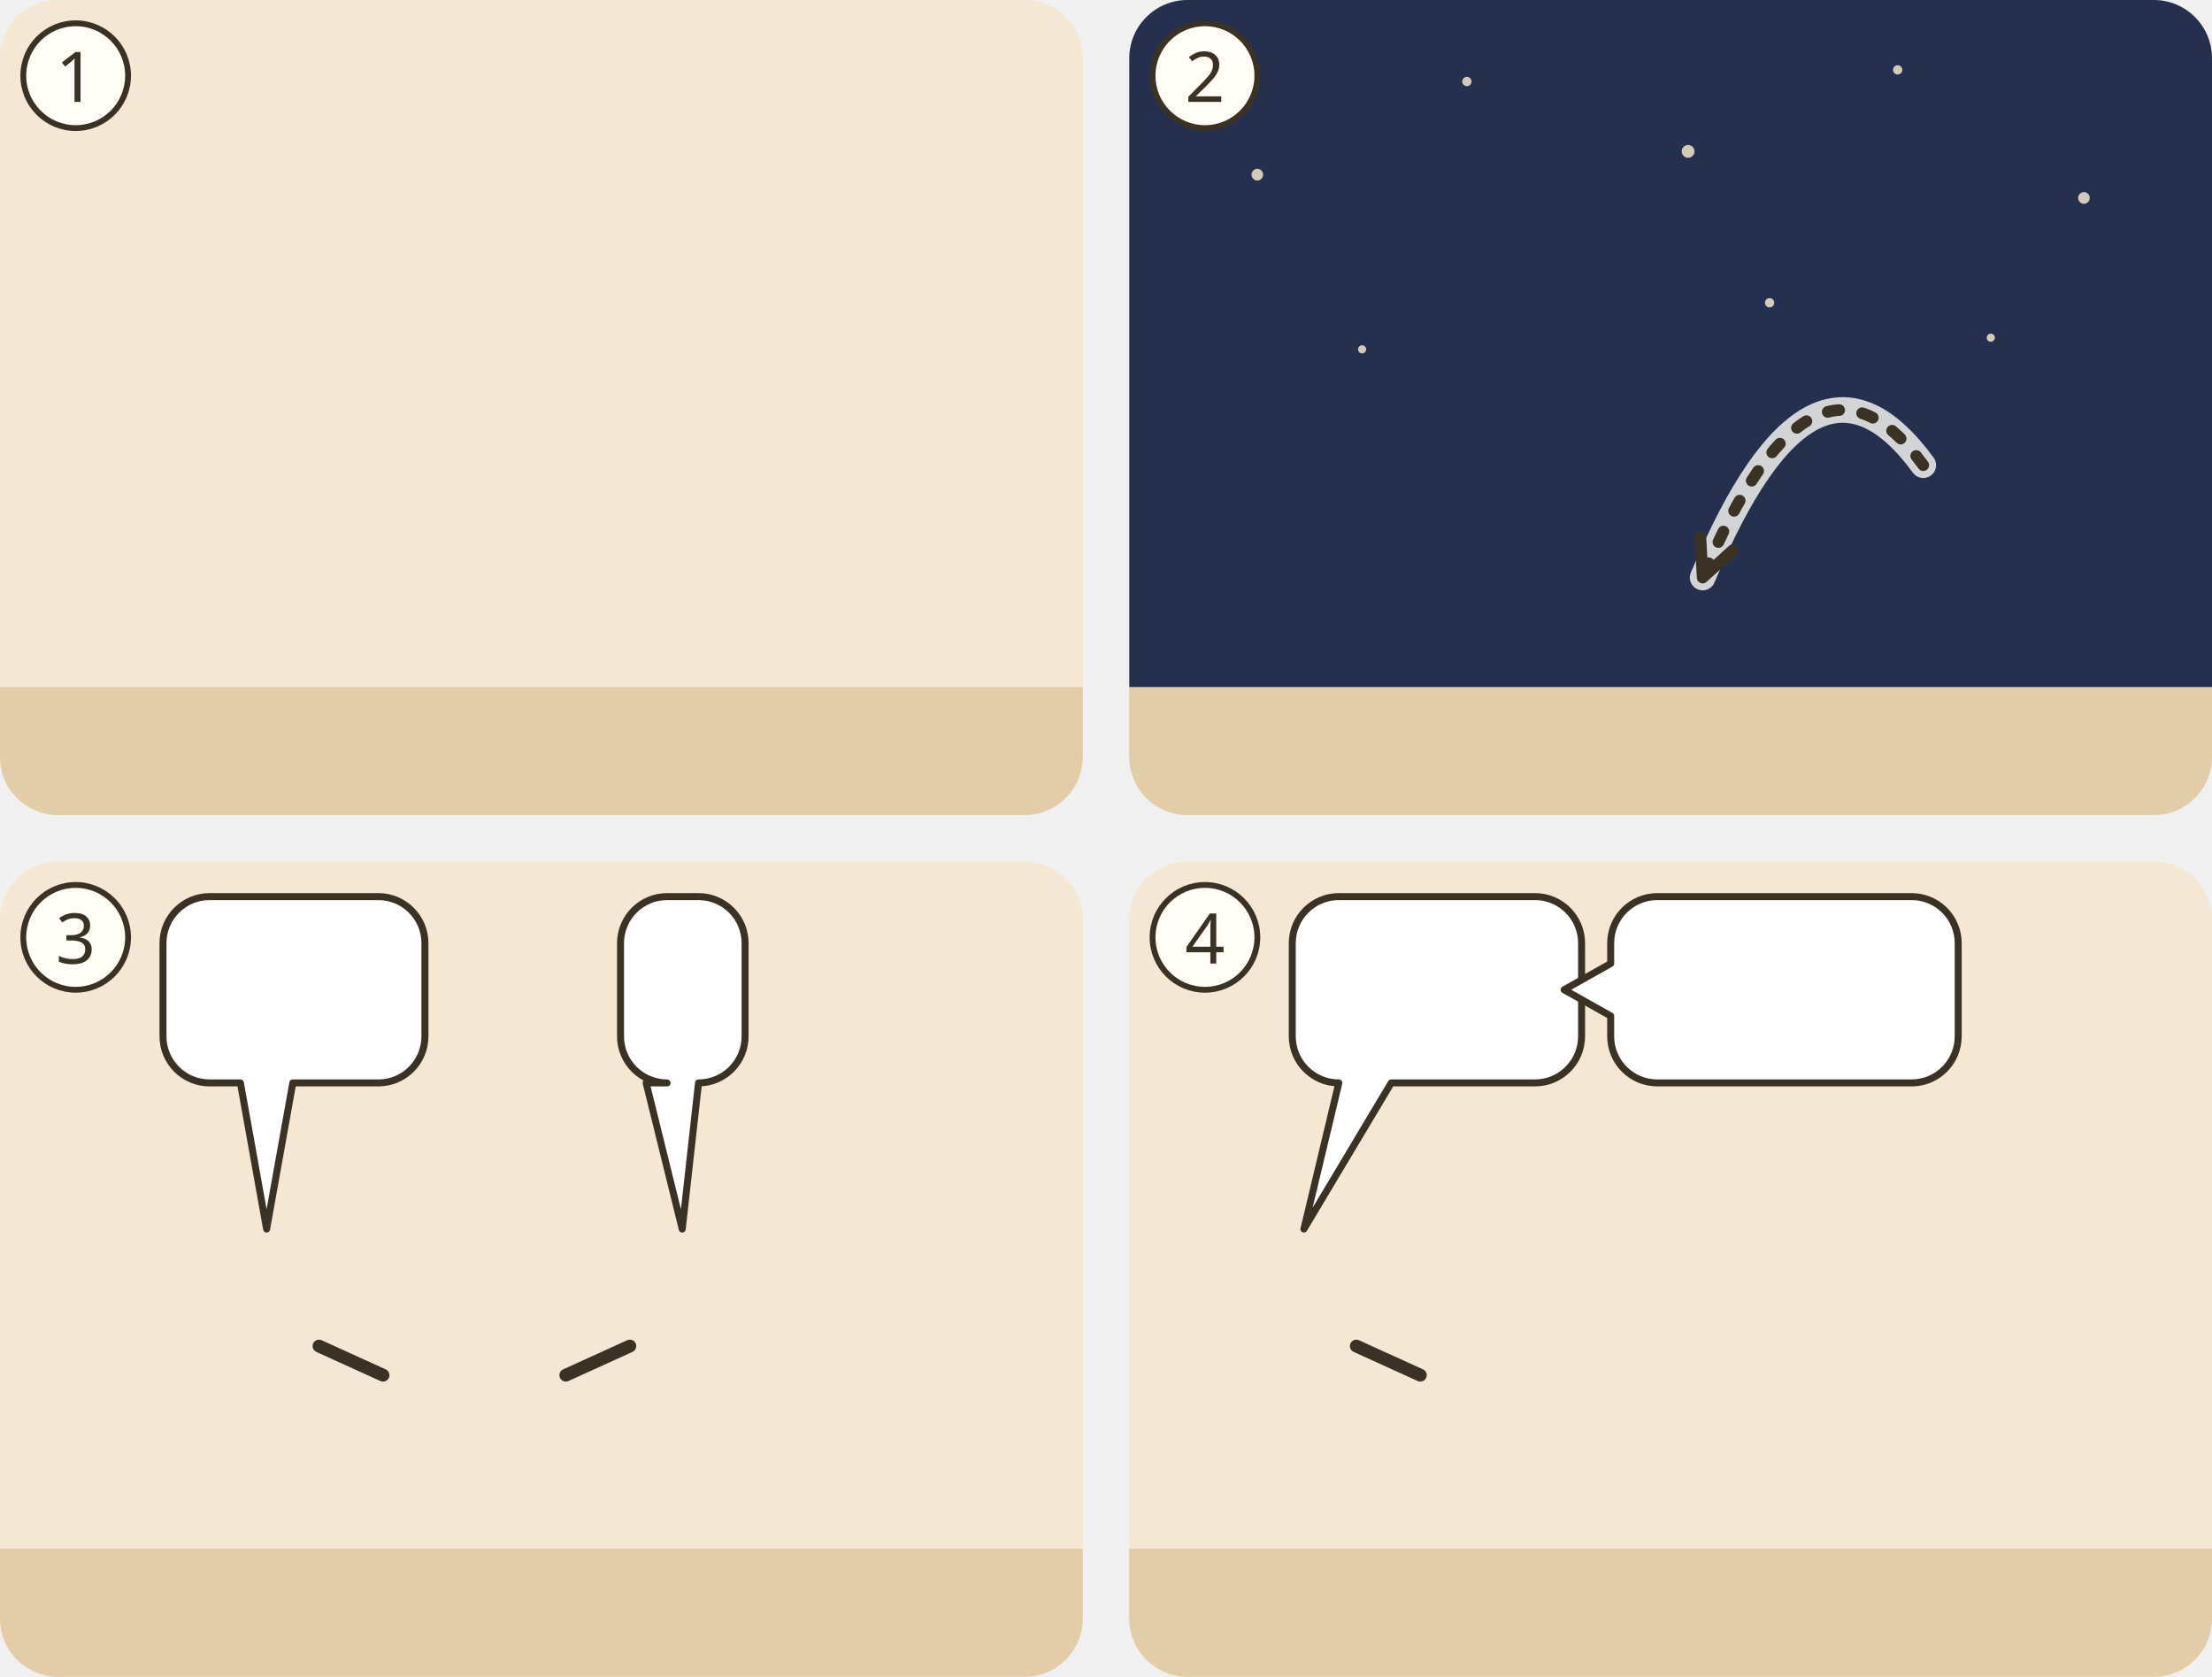
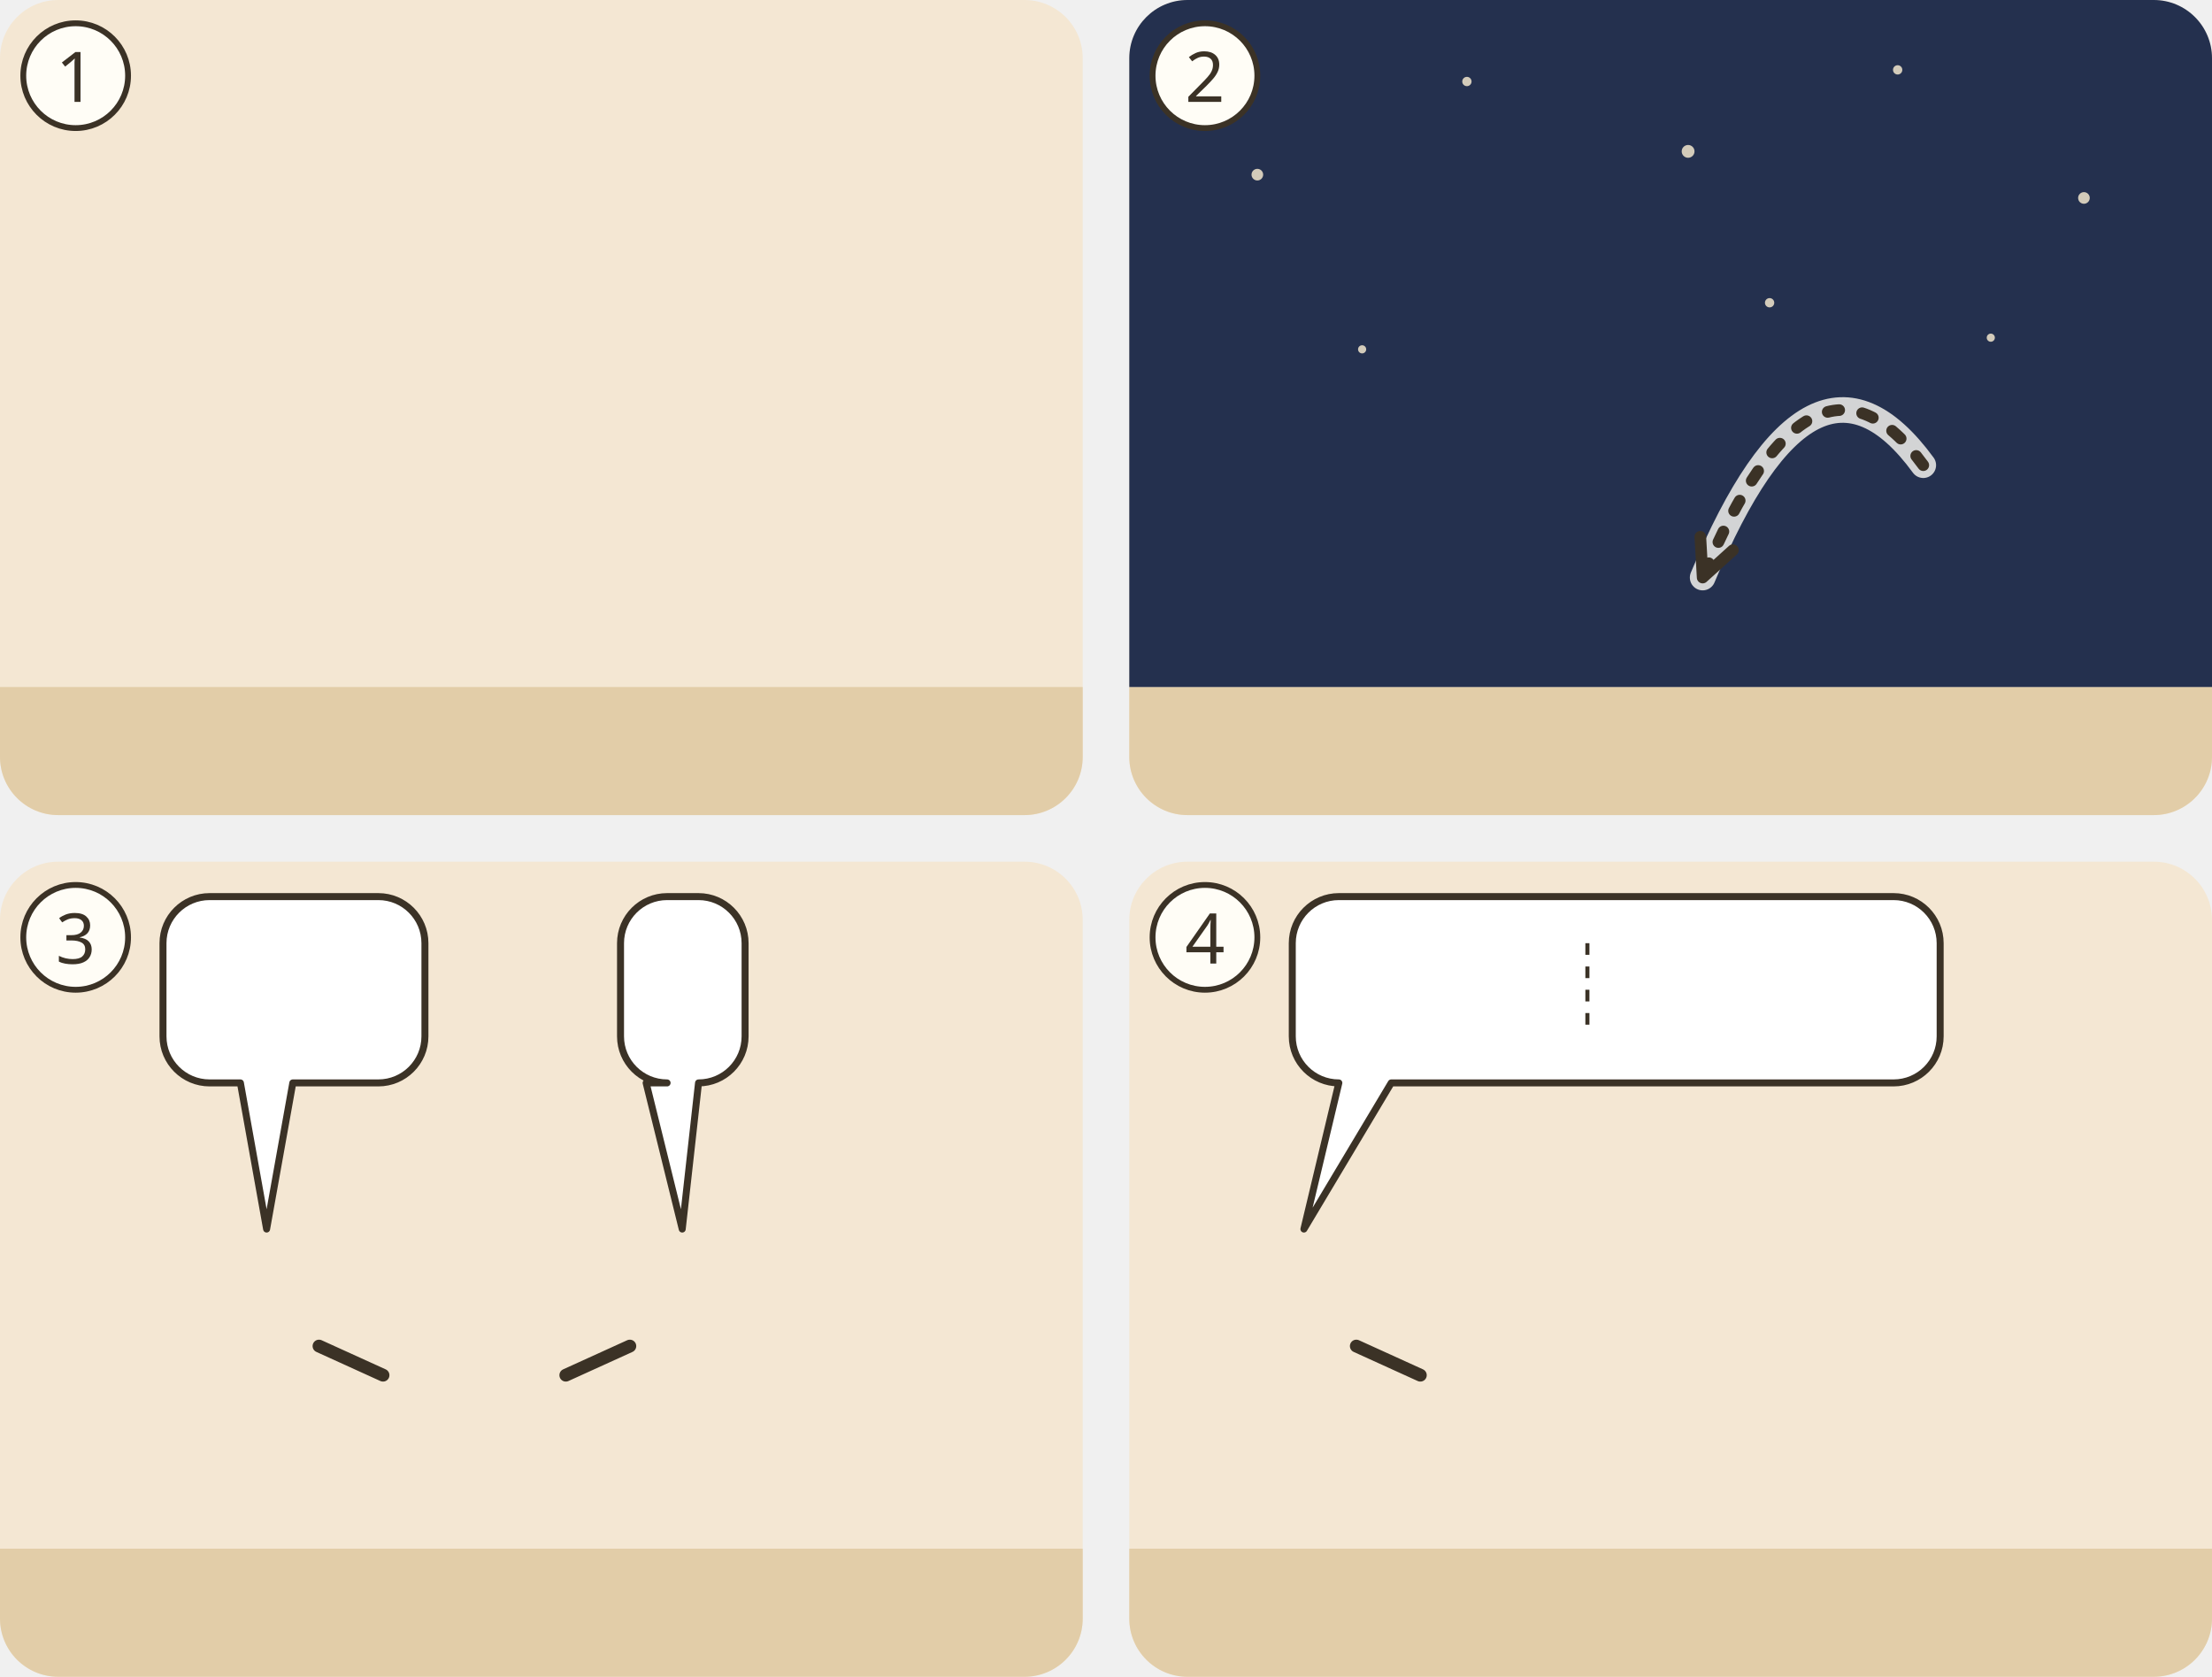
<svg xmlns="http://www.w3.org/2000/svg" viewBox="0 0 380 288">
  <g transform="translate(0 0)">
    <clipPath id="ill-cp-1-0-0">
      <rect width="186" height="140" rx="10" />
    </clipPath>
    <g clip-path="url(#ill-cp-1-0-0)">
      <rect width="186" height="140" fill="#F4E7D3" />
      <rect y="118" width="186" height="22" fill="#E2CDA8" />
      <use href="#ill-feld" x="0" y="70" width="186" height="70" />
      <use href="#ill-p-gutsherr" x="55.5" y="56" width="29.1" height="62" />
      <use href="#ill-samen" x="73.6" y="83.9" width="19" height="17" />
    </g>
    <circle cx="13" cy="13" r="9" fill="#FFFDF6" stroke="#3B3226" />
    <text x="13" y="17.5" text-anchor="middle" font-family="sans-serif" font-size="12" fill="#3B3226">1</text>
  </g>
  <g transform="translate(194 0)">
    <clipPath id="ill-cp-2-194-0">
      <rect width="186" height="140" rx="10" />
    </clipPath>
    <g clip-path="url(#ill-cp-2-194-0)">
      <rect width="186" height="140" fill="#F4E7D3" />
      <rect y="118" width="186" height="22" fill="#E2CDA8" />
      <rect x="0" y="0" width="186" height="118" fill="#24304E" />
      <circle cx="22" cy="30" r="1" fill="#F2E6CC" opacity=".85" />
      <circle cx="58" cy="14" r="0.8" fill="#F2E6CC" opacity=".85" />
      <circle cx="96" cy="26" r="1.1" fill="#F2E6CC" opacity=".85" />
      <circle cx="132" cy="12" r="0.8" fill="#F2E6CC" opacity=".85" />
      <circle cx="164" cy="34" r="1" fill="#F2E6CC" opacity=".85" />
      <circle cx="148" cy="58" r="0.7" fill="#F2E6CC" opacity=".85" />
      <circle cx="40" cy="60" r="0.7" fill="#F2E6CC" opacity=".85" />
      <circle cx="110" cy="52" r="0.8" fill="#F2E6CC" opacity=".85" />
      <use href="#ill-kornfeld" x="0" y="70" width="186" height="70" />
      <g transform="rotate(-90 30.0 112)">
        <use href="#ill-p-g-diener" x="15.9" y="82.0" width="28.1" height="60" />
      </g>
      <use href="#ill-p-feind" x="135.9" y="58" width="28.1" height="60" />
      <use href="#ill-samen" x="153.2" y="85.0" width="19" height="17" />
      <use href="#ill-unkraut" x="76.0" y="99" width="20" height="25" />
      <use href="#ill-z-schlafen" x="26" y="88" width="14" height="11" />
      <path d="M136.4 79.9Q117.4 53.9 98.5 99.2" fill="none" stroke="#FFFDF6" stroke-width="4.4" stroke-linecap="round" opacity=".8" />
      <path d="M136.4 79.9Q117.4 53.9 98.5 99.2" fill="none" stroke="#3B3226" stroke-width="2" stroke-dasharray="2 4" stroke-linecap="round" />
      <path d="M98.1 92.2L98.5 99.2L103.7 94.5" fill="none" stroke="#3B3226" stroke-width="2" stroke-linecap="round" stroke-linejoin="round" />
      <use href="#ill-z-nacht" x="85.5" y="10" width="12.0" height="12.0" />
    </g>
    <circle cx="13" cy="13" r="9" fill="#FFFDF6" stroke="#3B3226" />
    <text x="13" y="17.5" text-anchor="middle" font-family="sans-serif" font-size="12" fill="#3B3226">2</text>
  </g>
  <g transform="translate(0 148)">
    <clipPath id="ill-cp-3-0-148">
      <rect width="186" height="140" rx="10" />
    </clipPath>
    <g clip-path="url(#ill-cp-3-0-148)">
      <rect width="186" height="140" fill="#F4E7D3" />
      <rect y="118" width="186" height="22" fill="#E2CDA8" />
      <use href="#ill-p-g-diener" x="31.7" y="58" width="28.1" height="60" />
      <path d="M54.8 83.2L65.8 88.2" stroke="#3B3226" stroke-width="2.2" stroke-linecap="round" />
      <use href="#ill-p-gutsherr" x="103.2" y="58" width="28.1" height="60" />
      <path d="M108.2 83.2L97.2 88.2" stroke="#3B3226" stroke-width="2.2" stroke-linecap="round" />
      <use href="#ill-unkraut" x="155.0" y="99" width="20" height="25" />
      <g>
        <path d="M36 6H65A8 8 0 0 1 73 14V30A8 8 0 0 1 65 38L50.3 38L45.8 63.1L41.3 38H36A8 8 0 0 1 28 30V14A8 8 0 0 1 36 6Z" fill="#FFFFFF" stroke="#3B3226" stroke-width="1.2" stroke-linejoin="round" />
        <use href="#ill-unkraut" x="34" y="12" width="16.0" height="20" />
        <use href="#ill-z-frage" x="55.0" y="12" width="12.0" height="20" />
      </g>
      <g>
        <path d="M114.6 6H120A8 8 0 0 1 128 14V30A8 8 0 0 1 120 38L120 38L117.2 63.1L111 38H114.6A8 8 0 0 1 106.6 30V14A8 8 0 0 1 114.6 6Z" fill="#FFFFFF" stroke="#3B3226" stroke-width="1.2" stroke-linejoin="round" />
        <use href="#ill-p-feind" x="112.6" y="12" width="9.4" height="20" />
      </g>
    </g>
    <circle cx="13" cy="13" r="9" fill="#FFFDF6" stroke="#3B3226" />
    <text x="13" y="17.5" text-anchor="middle" font-family="sans-serif" font-size="12" fill="#3B3226">3</text>
  </g>
  <g transform="translate(194 148)">
    <clipPath id="ill-cp-4-194-148">
      <rect width="186" height="140" rx="10" />
    </clipPath>
    <g clip-path="url(#ill-cp-4-194-148)">
      <rect width="186" height="140" fill="#F4E7D3" />
      <rect y="118" width="186" height="22" fill="#E2CDA8" />
      <use href="#ill-scheune" x="112" y="67" width="70" height="53" opacity=".8" />
      <use href="#ill-p-gutsherr" x="15.9" y="58" width="28.1" height="60" />
      <path d="M39.0 83.2L50.0 88.2" stroke="#3B3226" stroke-width="2.2" stroke-linecap="round" />
      <use href="#ill-p-g-schnitter" x="75.9" y="58" width="28.1" height="60" />
      <g>
-         <path d="M36 6H69.7A8 8 0 0 1 77.7 14V30A8 8 0 0 1 69.7 38L45 38L30 63.1L36 38H36A8 8 0 0 1 28 30V14A8 8 0 0 1 36 6Z" fill="#FFFFFF" stroke="#3B3226" stroke-width="1.2" stroke-linejoin="round" />
+         <path d="M36 6H131.3A8 8 0 0 1 139.3 14V30A8 8 0 0 1 131.3 38L45 38L30 63.1L36 38H36A8 8 0 0 1 28 30V14A8 8 0 0 1 36 6Z" fill="#FFFFFF" stroke="#3B3226" stroke-width="1.2" stroke-linejoin="round" />
        <use href="#ill-unkraut" x="34" y="12" width="16.0" height="20" />
        <use href="#ill-z-feuer" x="55.0" y="12" width="16.7" height="20" />
-       </g>
-       <g>
-         <path d="M90.7 6H134.4A8 8 0 0 1 142.4 14V30A8 8 0 0 1 134.4 38H90.7A8 8 0 0 1 82.7 30L82.7 26.5L74.7 22L82.7 17.5V14A8 8 0 0 1 90.7 6Z" fill="#FFFFFF" stroke="#3B3226" stroke-width="1.2" stroke-linejoin="round" />
-         <use href="#ill-garbe" x="88.7" y="12.0" width="16.0" height="20" />
-         <use href="#ill-scheune" x="109.7" y="12.0" width="26.7" height="20" />
+         <line x1="78.7" y1="14.0" x2="78.7" y2="30.0" stroke="#3B3226" stroke-width=".7" stroke-dasharray="2 2" />
+         <use href="#ill-garbe" x="85.7" y="12" width="16.0" height="20" />
+         <use href="#ill-scheune" x="106.7" y="12" width="26.7" height="20" />
      </g>
    </g>
    <circle cx="13" cy="13" r="9" fill="#FFFDF6" stroke="#3B3226" />
    <text x="13" y="17.5" text-anchor="middle" font-family="sans-serif" font-size="12" fill="#3B3226">4</text>
  </g>
</svg>
